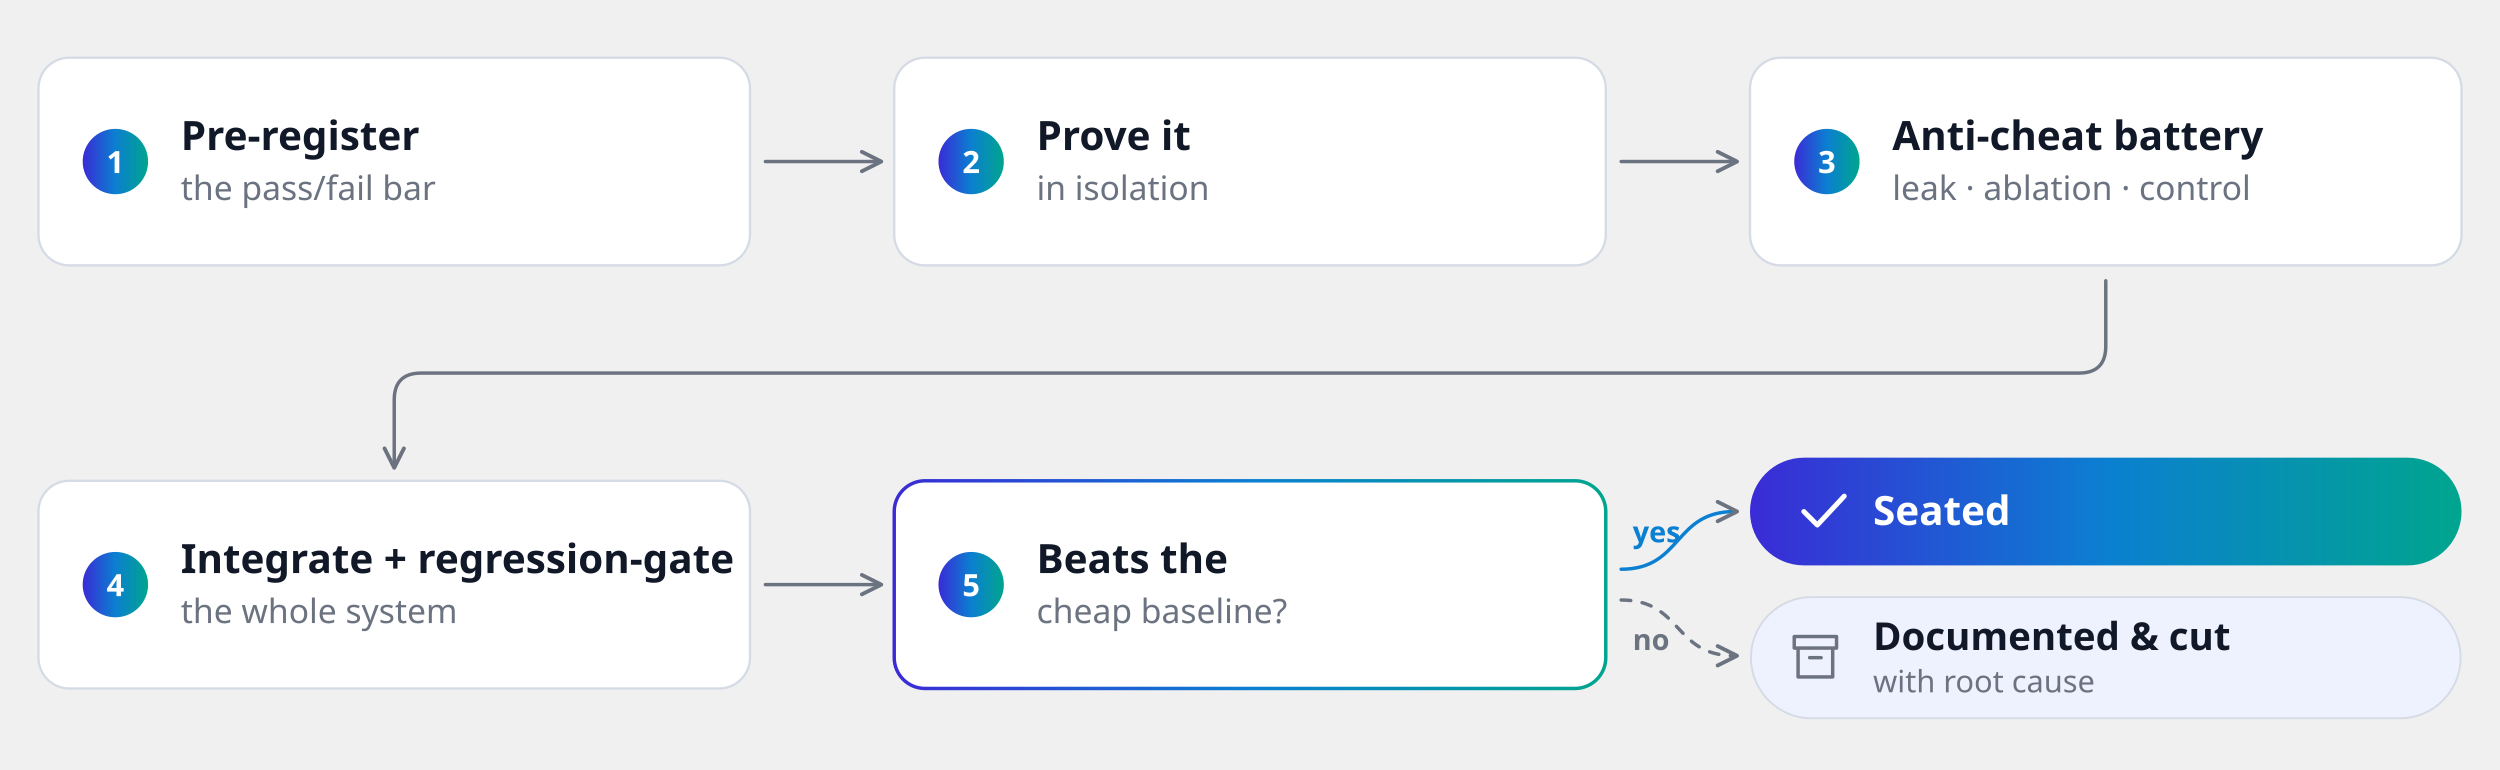
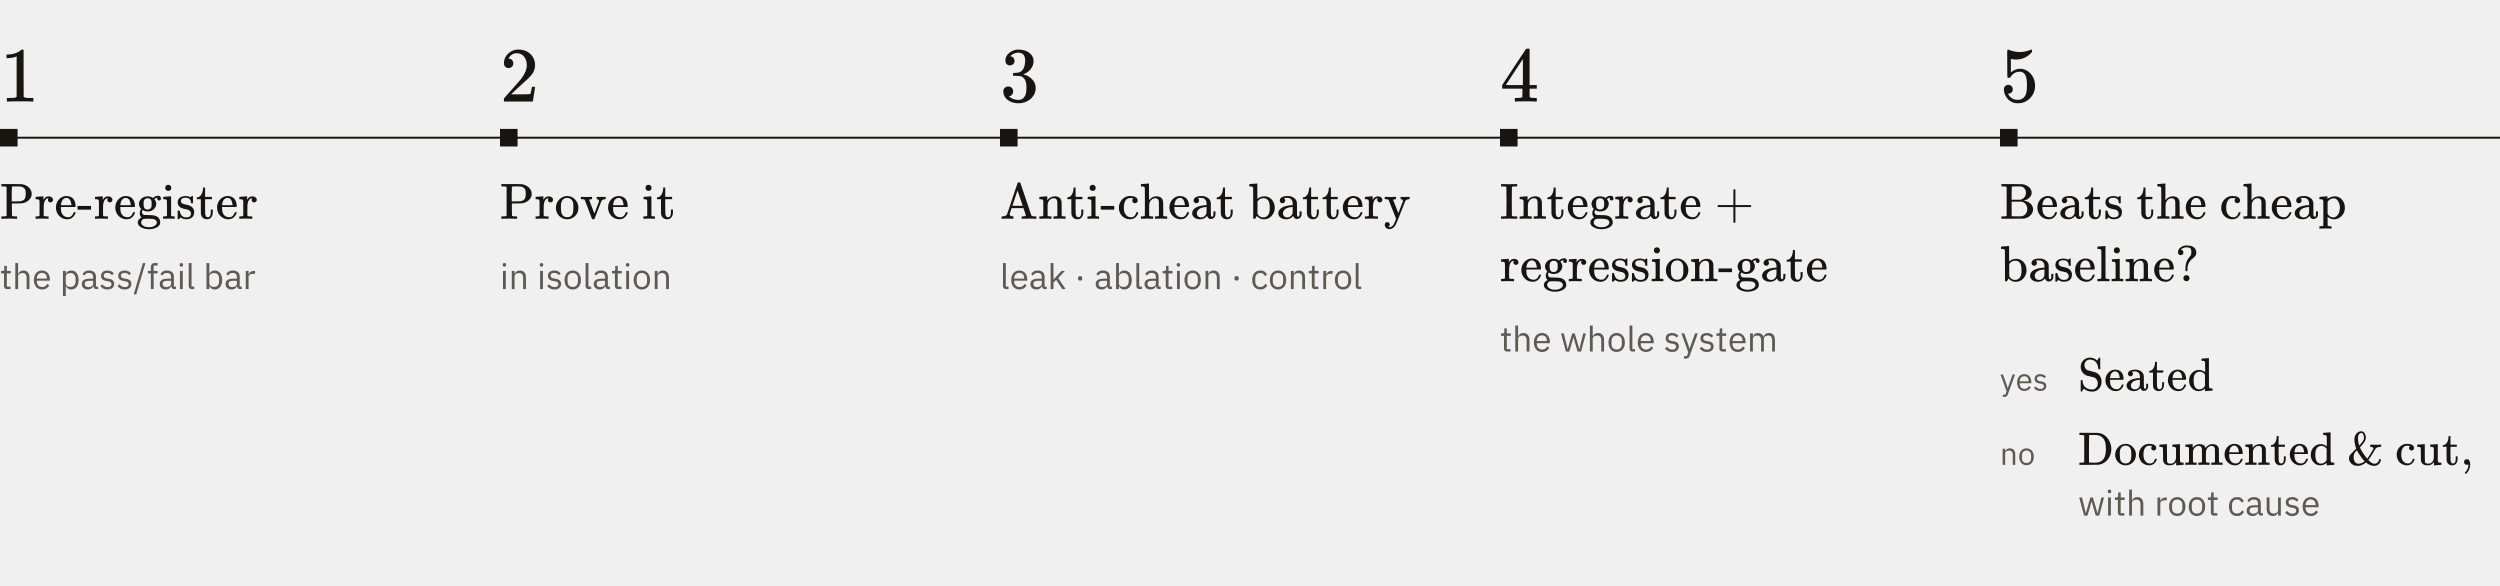
- <svg xmlns="http://www.w3.org/2000/svg" width="1300" height="400" viewBox="0 0 1300 400" role="img" aria-label="The method: pre-register the pass/fail bar, prove it in isolation, run the anti-cheat battery, integrate and regression-gate the whole system; if it beats the cheap baseline it is seated, otherwise it is documented and cut with root cause." font-family="-apple-system,BlinkMacSystemFont,'Segoe UI','Noto Sans',Helvetica,Arial,sans-serif">
+ <svg xmlns="http://www.w3.org/2000/svg" width="1280" height="300" viewBox="0 0 1280 300" role="img" aria-label="Pre-register the pass/fail bar, prove it in isolation, anti-cheat battery (leak, ablation, control), integrate and regression-gate the whole system. Beats the cheap baseline? Yes: seated. No: documented and cut, with root cause.">
  <defs>
-     <linearGradient id="tx" x1="0" y1="0" x2="1" y2="0">
-       <stop offset="0.00" stop-color="#3A2BD6" />
-       <stop offset="0.50" stop-color="#0B7FD1" />
-       <stop offset="1.00" stop-color="#00A58E" />
-     </linearGradient>
-     <marker id="ah" viewBox="0 0 10 10" refX="8" refY="5" markerWidth="7" markerHeight="7" orient="auto-start-reverse">
-       <path d="M1 1L9 5L1 9" fill="none" stroke="#6B7280" stroke-width="1.6" stroke-linecap="round" stroke-linejoin="round" />
-     </marker>
+     <path id="cmr-20" d="M416 0Q399 3 257 3Q117 3 100 0H88V46H114Q172 46 189 49Q197 50 213 61V578Q211 578 205 575Q159 557 102 556H83V602H102Q186 605 242 640Q260 650 273 663Q275 666 285.0 666.0Q295 666 302 660V361L303 61Q318 46 368 46H401H427V0Z" />
+     <path id="cmr-51" d="M130 622Q120 632 110.5 634.0Q101 636 60 637H27V683H214Q406 683 413 682Q490 676 549.5 631.0Q609 586 622 519Q624 511 624 489Q624 468 622 460Q610 403 562.0 361.5Q514 320 451 307Q429 302 328 301H234V181Q234 62 237 58Q245 47 304 46H337V0H326Q309 3 182.0 3.0Q55 3 38 0H27V46H60Q101 47 110.5 49.0Q120 51 130 61ZM474 604Q448 626 420.5 631.5Q393 637 333 637H307Q295 637 282.5 636.5Q270 636 261.0 636.0Q252 636 251 636Q237 635 234 628Q231 624 231 483V342H302Q379 342 385 343Q452 349 479.5 382.0Q507 415 507 488Q507 535 500.5 560.5Q494 586 474 604Z" />
+     <path id="cmr-84" d="M22 431Q26 431 97.5 436.5Q169 442 171 442H174V373Q193 405 216.0 423.0Q239 441 277 441Q305 441 325 430Q364 410 364 373Q364 351 349.0 336.5Q334 322 313.0 322.0Q292 322 277.5 336.0Q263 350 263 372Q263 389 271 400Q273 404 273 405Q271 407 250 401Q234 393 226 386Q186 348 180 260V221Q179 182 179 154Q179 141 179.0 126.5Q179 112 179.5 101.0Q180 90 180.0 81.0Q180 72 180 66V61Q184 53 192 51Q202 47 245 46H276V0H267Q249 3 140 3Q42 3 28 0H20V46H36H47Q89 46 97 60V68Q97 77 97.5 91.0Q98 105 98.0 122.5Q98 140 98.0 161.5Q98 183 98 203Q98 234 98.0 269.5Q98 305 98 328L97 351Q94 370 82.5 376.5Q71 383 38 385H20V408Q20 431 22 431Z" />
+     <path id="cmr-71" d="M415 245Q415 238 408 231H126V216Q126 142 146 104Q182 30 270 30Q313 30 342 62Q362 82 373 114Q376 125 379.0 128.0Q382 131 395 131Q415 131 415 121Q415 117 412 108Q393 56 351.5 22.5Q310 -11 250 -11Q231 -11 206 -6Q149 5 104.0 46.0Q59 87 40 145Q28 181 28 218Q28 310 82.0 373.5Q136 437 215 447Q219 448 229 448Q320 448 367.5 394.5Q415 341 415 245ZM333 275Q324 384 259 407Q252 410 238 411Q186 411 153 363Q133 331 127 274V267H333Z" />
+     <path id="cmr-16" d="M11 179V252H277V179Z" />
+     <path id="cmr-73" d="M329 409Q373 453 430 453Q455 453 470.0 437.5Q485 422 485 396Q485 380 475.0 370.0Q465 360 449 360Q417 360 412 390Q410 404 415 411Q415 412 416 414V415Q412 414 407 413Q383 409 363 393Q355 388 355 386Q357 384 359 381Q392 340 392 292Q392 251 365 212Q318 143 222 143Q174 143 123 171Q112 151 112 133Q112 98 138 81Q147 75 155.5 74.5Q164 74 227 73Q311 72 335 67Q448 50 468 -45Q470 -53 470 -72Q470 -90 468 -96Q454 -147 391.0 -176.5Q328 -206 250 -206Q168 -206 107 -175Q45 -145 31 -96Q29 -90 29 -75Q29 -34 60 -5Q75 10 92 18L103 24Q67 55 67 108Q67 154 96 193Q52 237 52 292Q52 334 79 373Q100 404 138.0 423.0Q176 442 223 442Q274 442 318 416ZM142 292Q142 238 159.0 210.0Q176 182 222 182Q254 182 274.0 198.5Q294 215 299 242Q302 258 302.0 292.0Q302 326 299 343Q287 404 221 404Q192 404 171.0 387.5Q150 371 145 343Q142 327 142 292ZM375 -23Q353 -8 325.5 -4.0Q298 0 247 0H218Q151 0 138 -6Q118 -15 106.5 -34.0Q95 -53 95 -74Q95 -85 98 -94Q106 -117 134.0 -136.5Q162 -156 199 -163Q217 -167 250 -167Q282 -167 300 -163Q337 -155 365.5 -135.5Q394 -116 401 -93Q403 -88 403 -75Q403 -41 375 -23Z" />
+     <path id="cmr-75" d="M131 669Q156 667 172.0 651.5Q188 636 188 609Q188 573 161 558Q148 549 129 549Q88 549 71 589Q69 595 69 609Q69 637 86.5 653.0Q104 669 131 669ZM32 431Q36 431 108.0 436.5Q180 442 182 442H185V62Q190 52 197.0 49.5Q204 47 232 46H255V0H247Q236 3 143 3Q52 3 34 0H26V46H42H53Q95 46 103 60Q104 62 104 205Q104 355 100 365Q92 385 41 385H30V408Q30 431 32 431Z" />
+     <path id="cmr-85" d="M295 316Q295 362 267.0 388.0Q239 414 190 414Q98 414 98 349Q98 336 100 332Q109 308 131.0 297.5Q153 287 199 278Q256 268 277 256Q340 226 358 157Q359 151 359 133Q359 62 316.5 26.0Q274 -10 198 -10Q138 -10 94 26L86 19L77 10Q71 4 65 -1L54 -11H46Q39 -11 33 -5V74Q33 138 33.5 148.5Q34 159 38 161Q40 162 54 162Q67 162 69.5 160.0Q72 158 75 146Q83 108 101 77Q136 26 198 26Q295 26 295 104Q295 133 277 151Q261 170 235 178Q218 182 187 189Q131 200 111 210Q45 241 34 303Q33 307 33 318Q33 433 174 447Q178 449 198 447Q238 447 268 432L283 424L292 431Q305 442 314 448H322Q329 448 335 442V310L329 304H301Q295 310 295 316Z" />
+     <path id="cmr-86" d="M141 600V615H181V431H316V385H181V241Q182 116 182.5 99.5Q183 83 189 68Q203 29 238 29Q282 29 292 100Q293 108 293 146V181H333V146Q333 100 328 80Q317 40 290.5 15.0Q264 -10 221 -10Q167 -10 135.0 19.5Q103 49 98 100Q97 107 97 248V385H18V422H27Q64 425 90 454Q136 502 141 600Z" />
+     <path id="plex-26" d="M199 0Q157 0 135.5 23.5Q114 47 114 85V446H29V516H77Q103 516 112.5 526.5Q122 537 122 563V659H194V516H307V446H194V70H299V0Z" />
+     <path id="plex-14" d="M85 740H165V432H169Q188 476 222.5 502.0Q257 528 315 528Q395 528 441.5 476.5Q488 425 488 331V0H408V317Q408 456 291 456Q267 456 244.5 450.0Q222 444 204.0 432.0Q186 420 175.5 401.5Q165 383 165 358V0H85Z" />
+     <path id="plex-9" d="M279 -12Q226 -12 183.5 7.0Q141 26 110.5 61.5Q80 97 63.5 146.5Q47 196 47 258Q47 319 63.5 369.0Q80 419 110.5 454.5Q141 490 183.5 509.0Q226 528 279 528Q331 528 372.0 509.0Q413 490 442.0 456.5Q471 423 486.5 377.0Q502 331 502 276V238H131V214Q131 181 141.5 152.5Q152 124 171.5 103.0Q191 82 219.5 70.0Q248 58 284 58Q333 58 369.5 81.0Q406 104 426 147L483 106Q458 53 405.0 20.5Q352 -12 279 -12ZM279 461Q246 461 219.0 449.5Q192 438 172.5 417.0Q153 396 142.0 367.5Q131 339 131 305V298H416V309Q416 378 378.5 419.5Q341 461 279 461Z" />
+     <path id="plex-22" d="M85 516H165V432H169Q189 481 227.5 504.5Q266 528 320 528Q368 528 407.0 509.0Q446 490 473.5 455.0Q501 420 515.5 370.0Q530 320 530 258Q530 196 515.5 146.0Q501 96 473.5 61.0Q446 26 407.0 7.0Q368 -12 320 -12Q215 -12 169 84H165V-200H85ZM298 60Q366 60 405.0 102.5Q444 145 444 214V302Q444 371 405.0 413.5Q366 456 298 456Q271 456 246.5 448.5Q222 441 204.0 428.0Q186 415 175.5 396.5Q165 378 165 357V165Q165 140 175.5 120.5Q186 101 204.0 87.5Q222 74 246.5 67.0Q271 60 298 60Z" />
+     <path id="plex-4" d="M460 0Q415 0 395.5 24.0Q376 48 371 84H366Q349 36 310.0 12.0Q271 -12 217 -12Q135 -12 89.5 30.0Q44 72 44 144Q44 217 97.5 256.0Q151 295 264 295H366V346Q366 401 336.0 430.0Q306 459 244 459Q197 459 165.5 438.0Q134 417 113 382L65 427Q86 469 132.0 498.5Q178 528 248 528Q342 528 394.0 482.0Q446 436 446 354V70H505V0ZM230 56Q260 56 285.0 63.0Q310 70 328.0 83.0Q346 96 356.0 113.0Q366 130 366 150V235H260Q191 235 159.5 215.0Q128 195 128 157V136Q128 98 155.5 77.0Q183 56 230 56Z" />
+     <path id="plex-25" d="M240 -12Q168 -12 119.5 15.5Q71 43 36 89L93 135Q123 97 160.0 76.5Q197 56 246 56Q297 56 325.5 78.0Q354 100 354 140Q354 170 334.5 191.5Q315 213 264 221L223 227Q187 232 157.0 242.5Q127 253 104.5 270.5Q82 288 69.5 314.0Q57 340 57 376Q57 414 71.0 442.5Q85 471 109.5 490.0Q134 509 168.0 518.5Q202 528 241 528Q304 528 346.5 506.0Q389 484 421 445L368 397Q351 421 318.0 440.5Q285 460 235 460Q185 460 159.5 438.5Q134 417 134 380Q134 342 159.5 325.0Q185 308 233 300L273 294Q359 281 395.0 244.5Q431 208 431 149Q431 74 380.0 31.0Q329 -12 240 -12Z" />
+     <path id="plex-108" d="M9 -151 270 740H342L81 -151Z" />
+     <path id="plex-10" d="M113 446H29V516H113V620Q113 674 141.0 707.0Q169 740 226 740H304V670H193V516H304V446H193V0H113Z" />
+     <path id="plex-15" d="M125 637Q99 637 87.5 649.5Q76 662 76 682V695Q76 715 87.5 727.5Q99 740 125 740Q151 740 162.5 727.5Q174 715 174 695V682Q174 662 162.5 649.5Q151 637 125 637ZM85 516H165V0H85Z" />
+     <path id="plex-18" d="M170 0Q128 0 106.5 23.5Q85 47 85 83V740H165V70H241V0Z" />
+     <path id="plex-6" d="M85 740H165V432H169Q189 481 227.5 504.5Q266 528 320 528Q368 528 407.0 509.0Q446 490 473.5 455.0Q501 420 515.5 370.0Q530 320 530 258Q530 196 515.5 146.0Q501 96 473.5 61.0Q446 26 407.0 7.0Q368 -12 320 -12Q215 -12 169 84H165V0H85ZM298 60Q366 60 405.0 102.5Q444 145 444 214V302Q444 371 405.0 413.5Q366 456 298 456Q271 456 246.5 448.5Q222 441 204.0 428.0Q186 415 175.5 396.5Q165 378 165 357V165Q165 140 175.5 120.5Q186 101 204.0 87.5Q222 74 246.5 67.0Q271 60 298 60Z" />
+     <path id="plex-24" d="M85 0V516H165V421H170Q184 458 220.0 487.0Q256 516 319 516H350V436H303Q238 436 201.5 411.5Q165 387 165 350V0Z" />
+     <path id="cmr-21" d="M110 429Q82 429 66.0 447.0Q50 465 50 491Q50 563 104.5 614.5Q159 666 235 666Q321 666 377.5 619.5Q434 573 447 498Q449 480 449 465Q449 407 414 356Q386 314 301 241Q265 210 201 149L142 93L218 92Q375 92 385 97Q389 98 395 118Q399 129 409 186V189H449V186L421 3V0H50V19Q50 39 52 42Q53 44 136 137Q245 258 276 297Q343 388 343 464Q343 530 308.5 574.5Q274 619 212 619Q154 619 118 567Q116 563 112 556Q109 551 109.0 550.0Q109 549 114 549Q139 549 154.5 531.0Q170 513 170 489Q170 464 153.5 446.5Q137 429 110 429Z" />
+     <path id="cmr-81" d="M28 214Q28 305 86.0 370.5Q144 436 225 446Q241 448 250 448Q337 448 401 384Q471 314 471 215Q471 195 466 168Q454 105 409.5 58.5Q365 12 302 -4Q279 -10 250 -10Q220 -10 197 -4Q122 15 75.0 75.5Q28 136 28 214ZM304 399Q277 411 252 411Q222 411 195 399Q139 371 128 290Q126 272 126 226Q126 131 145 91Q177 30 250 30Q372 30 372 193V225Q372 290 367 313Q354 374 304 399Z" />
+     <path id="cmr-88" d="M338 431Q343 429 386 429H422Q479 429 503 431H508V385H497Q441 382 423 345Q421 341 355.5 172.0Q290 3 288 -2Q283 -11 263 -11Q244 -11 239 -2Q99 359 98 364Q94 374 86.5 378.0Q79 382 73.0 383.0Q67 384 43 385H19V431H25Q35 428 122 428Q217 428 232 431H240V385H226Q187 384 184 370Q184 366 235 234L286 102Q317 181 377 341V349Q377 365 364.0 375.0Q351 385 335 385H331V431Z" />
+     <path id="plex-20" d="M85 0V516H165V432H169Q188 476 222.5 502.0Q257 528 315 528Q395 528 441.5 476.5Q488 425 488 331V0H408V317Q408 456 291 456Q267 456 244.5 450.0Q222 444 204.0 432.0Q186 420 175.5 401.5Q165 383 165 358V0Z" />
+     <path id="plex-21" d="M280 -12Q228 -12 185.0 7.0Q142 26 111.5 61.5Q81 97 64.0 146.5Q47 196 47 258Q47 319 64.0 369.0Q81 419 111.5 454.5Q142 490 185.0 509.0Q228 528 280 528Q332 528 374.5 509.0Q417 490 448.0 454.5Q479 419 496.0 369.0Q513 319 513 258Q513 196 496.0 146.5Q479 97 448.0 61.5Q417 26 374.5 7.0Q332 -12 280 -12ZM280 59Q345 59 386.0 99.0Q427 139 427 221V295Q427 377 386.0 417.0Q345 457 280 457Q215 457 174.0 417.0Q133 377 133 295V221Q133 139 174.0 99.0Q215 59 280 59Z" />
+     <path id="cmr-22" d="M127 463Q100 463 84.5 480.0Q69 497 69 524Q69 581 114.0 619.5Q159 658 218 665H233Q296 665 344 643Q410 610 427 549Q430 539 430 522Q430 463 393.5 416.5Q357 370 302 350Q297 348 302 347Q304 346 312 344Q373 327 415.0 280.5Q457 234 457 175Q457 123 430.5 80.0Q404 37 363 13Q307 -22 238 -22Q172 -22 121.0 6.0Q70 34 52 81Q42 102 42.0 130.0Q42 158 60.5 175.5Q79 193 105 193Q133 193 151.0 175.0Q169 157 169 130Q169 107 156.0 90.0Q143 73 121 68L114 66Q168 21 238 21Q293 21 321 74Q338 107 338 175V195Q338 290 274 322Q259 328 213 329L171 330L168 332Q166 335 166 348Q166 360 169.0 363.0Q172 366 174 366Q202 366 232 371Q276 377 299.0 420.5Q322 464 322 525Q322 590 287 612Q266 626 240 626Q190 626 152 599Q148 597 143.0 592.5Q138 588 135 584L132 580Q135 579 139 578Q159 576 172.5 559.0Q186 542 186 520Q186 496 169.5 479.5Q153 463 127 463Z" />
+     <path id="cmr-36" d="M255 0Q237 3 140 3Q51 3 39 0H32V46H47Q119 49 139 88Q140 91 192.0 245.5Q244 400 295.5 553.5Q347 707 348 708Q351 716 367 716H376Q396 715 400 709Q401 708 497.0 423.0Q593 138 617 67Q620 61 624 57Q635 47 687 46H717V0H708Q693 3 581 3Q452 3 437 0H427V46H440Q510 46 510 64Q510 66 486 138L462 209H229L209 150Q189 91 189 85Q189 80 192 76Q198 63 217.5 54.5Q237 46 259 46H264V0ZM416 347Q387 434 365 498L345 557L295 407L244 256Q244 255 345 255H447Z" />
+     <path id="cmr-80" d="M27 431Q31 431 103.5 436.5Q176 442 178 442H181V402Q181 364 182 364L183 365Q237 442 336 442Q451 438 463 329Q464 322 464 190Q464 62 465 60Q473 46 515 46H526H542V0H534Q521 3 422.0 3.0Q323 3 310 0H302V46H318H326Q379 46 379 62Q380 64 380 200Q379 335 378 343Q371 375 355.5 389.5Q340 404 308 404Q263 404 229 370Q194 335 188 282Q188 281 188.0 263.5Q188 246 187.5 219.0Q187 192 187 168Q187 153 187.0 136.5Q187 120 187.5 107.0Q188 94 188.0 83.5Q188 73 188 66V60Q196 46 238 46H249H265V0H257Q244 3 145.0 3.0Q46 3 33 0H25V46H41H52Q94 46 102 60V68Q102 77 102.0 91.0Q102 105 102.5 122.5Q103 140 103.0 161.5Q103 183 103 203Q103 234 102.5 269.5Q102 305 102 328V351Q99 370 87.5 376.5Q76 383 43 385H25V408Q25 431 27 431Z" />
+     <path id="cmr-69" d="M297 358Q297 381 312 396Q317 401 316.5 402.0Q316 403 307 404Q281 408 258 408Q207 408 178 376Q131 329 131 219Q131 137 162 90Q203 29 272 29Q297 29 316 39Q358 60 374 117Q376 125 379.0 127.0Q382 129 395 129H409Q415 123 415 120Q415 101 390 61Q340 -11 249 -11Q199 -11 154 12Q55 63 35 182Q34 188 34.0 214.0Q34 240 35 247Q45 325 97.5 381.0Q150 437 227 447Q228 447 236.0 447.5Q244 448 250 448Q379 448 401 380Q404 371 404 357Q404 334 387.5 320.0Q371 306 349.0 306.0Q327 306 312.0 321.0Q297 336 297 358Z" />
+     <path id="cmr-74" d="M27 683Q32 683 106.0 688.5Q180 694 181 694H184V367Q246 442 328 442Q451 442 463 329Q464 322 464 190Q464 62 465 60Q473 46 515 46H526H542V0H534Q521 3 422.0 3.0Q323 3 310 0H302V46H318H326Q379 46 379 62Q380 64 380 200Q379 335 378 343Q371 375 355.5 389.5Q340 404 308 404Q263 404 229 370Q194 335 188 282Q188 281 188.0 263.5Q188 246 187.5 219.0Q187 192 187 168Q187 153 187.0 136.5Q187 120 187.5 107.0Q188 94 188.0 83.5Q188 73 188 66V60Q196 46 238 46H249H265V0H257Q244 3 145.0 3.0Q46 3 33 0H25V46H41H52Q94 46 102 60V68Q102 77 102.0 91.0Q102 105 102.0 124.0Q102 143 102.5 167.5Q103 192 103.0 217.5Q103 243 103.0 272.5Q103 302 103 329Q103 366 103.0 407.5Q103 449 102.5 482.0Q102 515 102.0 542.5Q102 570 102.0 586.0Q102 602 102 603Q99 622 87.5 628.5Q76 635 43 637H25V660Q25 683 27 683Z" />
+     <path id="cmr-67" d="M63 359Q63 373 71 391Q84 418 123.0 433.0Q162 448 218 448Q284 448 332.5 418.0Q381 388 396 340Q401 326 401.5 308.5Q402 291 402 194Q402 96 402.5 79.5Q403 63 408 54Q414 40 428 40Q441 40 447 54Q453 66 453 109V145H493V106Q492 66 490 59Q481 31 457.0 12.5Q433 -6 400 -6Q375 -6 355.5 11.5Q336 29 329 54V58Q326 55 317.0 44.5Q308 34 304 30Q255 -11 190 -11Q138 -11 97.0 11.0Q56 33 42 69Q34 88 34 107Q34 154 73 193Q96 216 130 231Q198 262 304 268H318V290Q318 324 312 340Q302 373 277.0 392.0Q252 411 215 411Q148 411 148 403Q170 388 170 359Q170 337 154.5 321.0Q139 305 116.0 305.0Q93 305 78.0 321.0Q63 337 63 359ZM318 175Q318 233 317 233Q314 233 312 232Q175 223 137 151Q126 131 126 106Q126 72 150.0 49.0Q174 26 209 26Q249 26 277.5 50.0Q306 74 315 109Q317 116 318 175Z" />
+     <path id="cmr-68" d="M22 683Q26 683 100.0 688.5Q174 694 176 694H179V543Q179 391 180 391Q183 393 186 396Q241 442 323 442Q341 442 356 439Q427 425 474.5 364.5Q522 304 522 216Q522 197 520 181Q507 100 449.5 44.5Q392 -11 307 -11Q230 -11 175 48L168 55L158 37Q156 34 152.5 27.5Q149 21 146.5 16.5Q144 12 143 10L138 1L118 0H98V298Q98 599 97 603Q94 622 82.5 628.5Q71 635 38 637H20V660Q20 683 22 683ZM331 402Q307 405 300 405Q230 405 188 347L182 339V98L187 91Q217 43 264 30Q277 26 295 26Q359 26 396 80Q404 91 412 113Q424 148 424 212Q424 286 412 323Q391 386 331 402Z" />
+     <path id="cmr-91" d="M118 -116Q118 -130 110.0 -143.0Q102 -156 91 -160Q87 -162 91 -164Q98 -168 111 -168Q126 -168 140 -162Q170 -150 188.0 -122.0Q206 -94 225 -43L242 0L170 183L95 370Q88 385 43 385H34H19V431H26Q37 428 122 428Q216 428 233 431H241V385H232Q185 385 185 368L286 112Q286 113 332 227L376 341V350Q376 366 364.0 375.5Q352 385 334 385H331V431H337Q346 429 422 429Q477 429 503 431H508V385H497Q441 380 422 345Q420 343 378.0 234.5Q336 126 289.0 8.5Q242 -109 227 -131Q188 -191 134 -203Q129 -204 113 -204Q72 -204 45.5 -179.5Q19 -155 19 -116Q19 -93 33.5 -79.5Q48 -66 69.0 -66.0Q90 -66 104.0 -80.5Q118 -95 118 -116Z" />
+     <path id="plex-17" d="M85 740H165V271H169L248 359L394 516H491L300 312L510 0H413L242 263L165 184V0H85Z" />
+     <path id="plex-141" d="M163 240Q131 240 116.5 256.0Q102 272 102 298V311Q102 337 116.5 353.0Q131 369 163 369Q195 369 209.5 353.0Q224 337 224 311V298Q224 272 209.5 256.0Q195 240 163 240Z" />
+     <path id="plex-7" d="M277 -12Q223 -12 180.0 7.0Q137 26 107.5 61.0Q78 96 62.5 146.0Q47 196 47 258Q47 320 62.5 370.0Q78 420 107.5 455.0Q137 490 180.0 509.0Q223 528 277 528Q354 528 400.5 494.5Q447 461 470 407L403 373Q389 413 357.0 435.0Q325 457 277 457Q241 457 214.0 445.5Q187 434 169.0 413.5Q151 393 142.0 364.5Q133 336 133 302V214Q133 146 169.5 102.5Q206 59 277 59Q374 59 417 149L475 110Q450 54 400.5 21.0Q351 -12 277 -12Z" />
+     <path id="cmr-23" d="M462 0Q448 3 333 3Q213 3 199 0H190V46H221Q264 47 274 51Q282 53 286 61Q287 63 287 115V165H28V211L179 442Q332 674 334 675Q336 677 355 677H373L379 671V211H471V165H379V114Q379 73 379.5 66.0Q380 59 385 54Q393 47 442 46H471V0ZM293 211V545L74 212L183 211Z" />
+     <path id="cmr-44" d="M328 0Q312 3 180.0 3.0Q48 3 32 0H21V46H43Q82 46 109 49Q121 52 126 60Q128 63 128 342Q128 620 126 623Q121 631 109 634Q82 637 43 637H21V683H32Q48 680 180.0 680.0Q312 680 328 683H339V637H317Q278 637 251 634Q239 631 234 623Q232 620 232 342Q232 63 234 60Q239 52 251 49Q278 46 317 46H339V0Z" />
+     <path id="cmr-14" d="M70 270H369V420L370 570Q380 583 389 583Q402 583 409 568V270H707Q722 262 722.0 250.0Q722 238 707 230H409V-68Q402 -82 389.0 -82.0Q376 -82 369 -68V230H70Q56 237 56.0 250.0Q56 263 70 270Z" />
+     <path id="plex-29" d="M31 516H109L164 293L219 67H221L284 293L349 516H420L487 293L551 67H553L606 293L662 516H737L600 0H501L429 248L384 405H382L338 248L266 0H169Z" />
+     <path id="plex-31" d="M403 516H482L251 -120Q242 -143 233.0 -158.5Q224 -174 211.0 -183.0Q198 -192 178.5 -196.0Q159 -200 131 -200H90V-130H171L210 -20L17 516H97L221 165L245 81H250L278 165Z" />
+     <path id="plex-19" d="M85 0V516H165V432H169Q178 452 189.5 469.5Q201 487 217.5 500.0Q234 513 256.0 520.5Q278 528 308 528Q359 528 402.0 503.5Q445 479 466 423H468Q482 465 520.5 496.5Q559 528 625 528Q704 528 748.5 476.5Q793 425 793 331V0H713V317Q713 386 686.0 421.0Q659 456 600 456Q576 456 554.5 450.0Q533 444 516.0 432.0Q499 420 489.0 401.5Q479 383 479 358V0H399V317Q399 386 372.0 421.0Q345 456 288 456Q264 456 242.0 450.0Q220 444 203.0 432.0Q186 420 175.5 401.5Q165 383 165 358V0Z" />
+     <path id="cmr-24" d="M107 214Q131 214 147.5 197.5Q164 181 164 156Q164 133 147.0 117.0Q130 101 109 101H102L105 96Q120 64 151.0 43.0Q182 22 224 22Q295 22 326 82Q345 119 345 210Q345 313 318 349Q292 382 254 382Q176 382 136 314Q132 307 128.5 305.5Q125 304 114 304Q97 304 95 310Q93 314 93 485Q93 515 92.5 556.0Q92 597 92 608Q92 664 98 664Q100 666 102 666L120 660Q185 634 253 634Q324 634 389 662Q397 666 402 666Q410 666 410 648V635Q329 538 205 538Q174 538 149 544L139 546V374Q196 420 256 420Q275 420 297 415Q364 398 406.5 339.0Q449 280 449 201Q449 110 385.5 44.0Q322 -22 229 -22Q166 -22 122 13Q103 25 89 46Q50 93 50 154Q50 182 66.0 198.0Q82 214 107 214Z" />
+     <path id="cmr-37" d="M131 622Q121 632 111.5 634.0Q102 636 61 637H28V683H229Q430 682 443 680Q497 671 531 651Q589 618 612 567Q624 540 624 512Q624 461 583.0 418.5Q542 376 476 360L466 357Q536 349 586.5 310.0Q637 271 650 211Q651 205 651 187Q651 164 649 156Q636 97 587.0 55.0Q538 13 469 3Q456 1 242 0H28V46H61Q102 47 111.5 49.0Q121 51 131 61ZM511 513Q511 560 484.5 594.0Q458 628 416 636Q415 636 402.5 636.0Q390 636 370.5 636.5Q351 637 333.0 637.0Q315 637 295.5 636.5Q276 636 263.0 636.0Q250 636 248 636Q235 635 232 628Q229 624 229 499V374H312L396 375L406 377Q409 378 416 380L422 382Q461 396 486.0 430.5Q511 465 511 513ZM537 188Q537 245 507.0 285.0Q477 325 430 336L329 337H229V200Q229 61 230 59Q232 55 234 52Q240 47 334 47H383Q425 47 443 53Q486 67 511.5 104.0Q537 141 537 188Z" />
+     <path id="cmr-82" d="M22 431Q26 431 100.0 436.5Q174 442 176 442H179V416L180 390L188 397Q249 441 326 441Q348 441 358 439Q428 425 475.0 364.0Q522 303 522 216Q522 197 520 181Q510 116 471.5 69.0Q433 22 372 -1Q342 -11 310 -11Q242 -11 190 33L182 40V-45Q182 -132 183 -134Q191 -148 233 -148H244H260V-194H252Q239 -191 140.0 -191.0Q41 -191 28 -194H20V-148H36H47Q89 -148 97 -134V-126Q97 -119 97.0 -106.5Q97 -94 97.5 -77.0Q98 -60 98.0 -38.0Q98 -16 98.0 6.5Q98 29 98.0 55.5Q98 82 98 106Q98 140 98.0 177.0Q98 214 98.0 243.0Q98 272 97.5 296.5Q97 321 97.0 335.5Q97 350 97 351Q94 370 82.5 376.5Q71 383 38 385H20V408Q20 431 22 431ZM305 402Q234 402 182 337V98Q223 26 294 26Q336 26 370 63Q424 119 424 218Q424 287 393.0 340.0Q362 393 319 401Q315 402 305 402Z" />
+     <path id="cmr-78" d="M28 683Q33 683 106.5 688.5Q180 694 182 694H185V379Q185 62 186 60Q194 46 236 46H247H263V0H255Q237 3 145 3Q47 3 34 0H26V46H42H53Q95 46 103 60V68Q103 77 103.0 91.0Q103 105 103.5 124.0Q104 143 104.0 167.5Q104 192 104.0 217.5Q104 243 104.0 272.5Q104 302 104 329Q104 366 104.0 407.5Q104 449 104.0 482.0Q104 515 103.5 542.5Q103 570 103.0 586.0Q103 602 103 603Q100 622 88.5 628.5Q77 635 44 637H26V660Q26 683 28 683Z" />
+     <path id="cmr-34" d="M55 566Q55 638 115 673Q154 699 199 704Q201 704 210.0 704.5Q219 705 224 705H228Q361 705 401 626Q416 597 416 567Q416 504 361 462Q267 395 247 303Q242 279 242 241Q242 213 241.0 207.0Q240 201 236 199Q233 198 222 198Q206 198 203 203Q202 205 202 249Q203 309 210.5 341.0Q218 373 238 414Q260 456 289 488Q307 507 312.0 522.5Q317 538 317 574V587Q317 632 295.5 650.0Q274 668 226 668Q170 668 133 640L114 621Q117 620 121 619Q162 608 162 567Q162 544 147.0 529.0Q132 514 109.0 514.0Q86 514 70.5 528.5Q55 543 55 566ZM224 121Q249 119 265.0 103.5Q281 88 281 61Q281 25 254 10Q241 1 222 1Q181 1 164 41Q162 47 162 61Q162 89 179.5 105.0Q197 121 224 121Z" />
+     <path id="cmr-54" d="M89 227Q95 221 95 214Q95 125 152.5 74.5Q210 24 305 24Q344 24 373 50Q420 89 420 155Q420 198 397.5 233.5Q375 269 340 281Q190 318 189 319Q131 339 93.0 389.5Q55 440 55 507Q55 567 86.0 614.0Q117 661 163 684Q203 704 243 704Q322 704 371 670Q386 660 405 641L426 672Q431 679 436.5 687.0Q442 695 446 700L449 704Q450 704 453.0 704.5Q456 705 459 705Q466 705 472 699V462L466 456H448Q437 456 435.0 459.0Q433 462 430 479Q413 605 329 646Q292 662 254 662Q202 662 168.5 628.5Q135 595 135 542Q135 508 152.0 479.5Q169 451 200 435Q210 430 294 410Q365 391 370 389Q427 367 463.5 314.5Q500 262 500 191Q500 109 455.0 52.5Q410 -4 337 -19Q327 -21 301 -21Q195 -21 129 37Q124 42 122 41Q118 36 107.0 20.5Q96 5 87.0 -7.5Q78 -20 78 -21Q76 -22 68 -22Q61 -22 55 -16V101Q55 220 56 222Q58 227 76 227Z" />
+     <path id="cmr-70" d="M300 683Q304 683 378.0 688.5Q452 694 454 694H457V390Q457 84 458 81Q461 61 472.5 54.5Q484 48 517 46H535V0Q533 0 458.5 -5.0Q384 -10 380 -11H373V44L365 37Q308 -11 235 -11Q165 -11 111 36Q49 91 35 180Q34 188 34 215Q34 312 96.0 377.0Q158 442 244 442Q318 442 376 393V495Q376 599 375 603Q372 622 360.5 628.5Q349 635 316 637H298V660Q298 683 300 683ZM373 342Q328 405 260 405Q211 405 173 369Q148 343 139.5 308.0Q131 273 131 211Q131 100 173 59Q204 26 251 26Q286 26 318.0 45.0Q350 64 369 97L373 103Z" />
+     <path id="cmr-39" d="M130 622Q120 632 110.5 634.0Q101 636 60 637H27V683H228Q399 682 419.0 681.5Q439 681 461 676Q559 655 625.5 572.0Q692 489 706 379Q708 359 708.0 336.0Q708 313 706 293Q692 182 621.0 101.5Q550 21 442 3Q429 1 228 0H27V46H60Q101 47 110.5 49.0Q120 51 130 61ZM395 636Q393 636 381.5 636.0Q370 636 353.5 636.5Q337 637 322.0 637.0Q307 637 290.5 636.5Q274 636 263.0 636.0Q252 636 250 636Q237 635 234 628Q231 624 231 344Q231 62 232 59Q234 50 244 48Q252 46 339 46Q404 46 441.5 56.0Q479 66 515 95Q593 160 593 338Q593 439 571.0 501.5Q549 564 493 602Q449 631 395 636Z" />
+     <path id="cmr-87" d="M27 431Q31 431 106.5 436.5Q182 442 184 442H187V261Q188 77 189 71Q194 44 211.0 35.0Q228 26 264 26Q292 26 311 35Q369 63 379 144Q379 145 379.5 161.0Q380 177 380.0 201.5Q380 226 380.0 248.0Q380 270 380.0 294.5Q380 319 380 335L379 351Q376 370 364.5 376.5Q353 383 320 385H302V431Q304 431 378.5 436.0Q453 441 457 442H464V264Q464 84 465 81Q468 61 479.5 54.5Q491 48 524 46H542V0Q540 0 467.0 -5.0Q394 -10 390 -11H383V58Q341 7 302 -3Q283 -10 249 -10Q185 -10 150.0 13.5Q115 37 105 89Q104 96 103 226Q102 335 101.5 348.0Q101 361 96 369Q86 385 36 385H25V408Q25 431 27 431Z" />
+     <path id="cmr-79" d="M27 431Q31 431 103.5 436.5Q176 442 178 442H181V402Q181 364 182 364L183 365Q237 442 336 442Q433 439 455 366L457 361Q481 391 484 394Q535 442 603 442Q728 442 740 329Q741 322 741 190Q741 62 742 60Q750 46 792 46H803H819V0H811Q798 3 699.0 3.0Q600 3 587 0H579V46H595H603Q656 46 656 62Q657 64 657 200Q656 335 655 343Q648 375 632.5 389.5Q617 404 585 404Q540 404 506 370Q471 335 465 282Q465 281 464.5 263.5Q464 246 464.0 219.0Q464 192 464 168Q464 153 464.0 136.5Q464 120 464.0 107.0Q464 94 464.5 83.5Q465 73 465 66V60Q473 46 515 46H526H542V0H534Q521 3 422.0 3.0Q323 3 310 0H302V46H318H326Q379 46 379 62Q380 64 380 200Q379 335 378 343Q371 375 355.5 389.5Q340 404 308 404Q263 404 229 370Q194 335 188 282Q188 281 188.0 263.5Q188 246 187.5 219.0Q187 192 187 168Q187 153 187.0 136.5Q187 120 187.5 107.0Q188 94 188.0 83.5Q188 73 188 66V60Q196 46 238 46H249H265V0H257Q244 3 145.0 3.0Q46 3 33 0H25V46H41H52Q94 46 102 60V68Q102 77 102.0 91.0Q102 105 102.5 122.5Q103 140 103.0 161.5Q103 183 103 203Q103 234 102.5 269.5Q102 305 102 328V351Q99 370 87.5 376.5Q76 383 43 385H25V408Q25 431 27 431Z" />
+     <path id="cmr-9" d="M195 347Q156 448 156 540Q156 623 208 675Q249 716 302 716Q317 716 326 713Q359 704 380.0 666.5Q401 629 401 578Q401 548 384 513Q357 459 287 386L274 373Q313 276 416 148L429 132L437 142Q474 191 543 309L562 341V349Q562 366 542.5 375.5Q523 385 498 385H493V431H502Q520 428 626 428Q708 428 721 431H727V385H712Q634 380 608 344Q607 343 603.0 336.5Q599 330 591.5 317.5Q584 305 578 295Q506 171 460 113Q453 104 454 103Q456 101 473.0 84.5Q490 68 497 62Q543 24 585 24Q623 24 651.0 50.5Q679 77 682 113V121H722V112Q717 53 677.5 15.5Q638 -22 574 -22Q491 -19 414 42L402 51L391 42Q312 -22 224 -22Q148 -22 95.0 24.0Q42 70 42 135Q42 179 68 217Q75 228 156 308ZM315 678Q312 679 305 679Q270 679 251.0 648.5Q232 618 232 572Q232 497 255 426L259 411L267 420Q350 507 360 562Q360 564 360.5 568.5Q361 573 361 576Q361 590 358 607Q349 668 315 678ZM140 164Q140 101 168.0 62.5Q196 24 240 24Q304 24 366 70Q374 75 374 77Q343 108 303.0 161.5Q263 215 235 262L220 292L210 310L193 293Q164 264 152.0 237.5Q140 211 140 164Z" />
+     <path id="cmr-15" d="M137 121Q175 121 192.5 89.0Q210 57 210 8Q210 -11 208 -27Q194 -116 135 -180Q121 -194 117 -194Q114 -194 106.0 -186.0Q98 -178 95 -174Q94 -169 105 -157Q167 -94 173 -3V9Q172 9 167 6Q154 0 140 0Q114 0 96.0 17.5Q78 35 78.0 60.0Q78 85 94.5 103.0Q111 121 137 121Z" />
+     <path id="plex-27" d="M403 84H399Q391 66 379.5 48.5Q368 31 351.0 17.5Q334 4 310.0 -4.0Q286 -12 254 -12Q174 -12 127.0 39.5Q80 91 80 185V516H160V199Q160 60 278 60Q302 60 324.5 66.0Q347 72 364.5 84.0Q382 96 392.5 114.5Q403 133 403 159V516H483V0H403Z" />
  </defs>
-   <rect x="20" y="30" width="370" height="108" rx="16" fill="#FFFFFF" stroke="#D5DBE5" stroke-width="1.2" />
-   <circle cx="60" cy="84.0" r="17" fill="url(#tx)" />
-   <text x="60" y="90.0" font-size="16" fill="#FFFFFF" font-weight="700" text-anchor="middle">1</text>
-   <text x="94" y="78.0" font-size="21" fill="#111827" font-weight="650">Pre-register</text>
-   <text x="94" y="104.0" font-size="17.5" fill="#6B7280">the pass/fail bar</text>
-   <rect x="465" y="30" width="370" height="108" rx="16" fill="#FFFFFF" stroke="#D5DBE5" stroke-width="1.2" />
-   <circle cx="505" cy="84.0" r="17" fill="url(#tx)" />
-   <text x="505" y="90.0" font-size="16" fill="#FFFFFF" font-weight="700" text-anchor="middle">2</text>
-   <text x="539" y="78.0" font-size="21" fill="#111827" font-weight="650">Prove it</text>
-   <text x="539" y="104.0" font-size="17.5" fill="#6B7280">in isolation</text>
-   <rect x="910" y="30" width="370" height="108" rx="16" fill="#FFFFFF" stroke="#D5DBE5" stroke-width="1.2" />
-   <circle cx="950" cy="84.0" r="17" fill="url(#tx)" />
-   <text x="950" y="90.0" font-size="16" fill="#FFFFFF" font-weight="700" text-anchor="middle">3</text>
-   <text x="984" y="78.0" font-size="21" fill="#111827" font-weight="650">Anti-cheat battery</text>
-   <text x="984" y="104.0" font-size="17.5" fill="#6B7280">leak · ablation · control</text>
-   <path d="M398 84.0H457" fill="none" stroke="#6B7280" stroke-width="1.8" stroke-linecap="round" stroke-linejoin="round" marker-end="url(#ah)" />
-   <path d="M843 84.0H902" fill="none" stroke="#6B7280" stroke-width="1.8" stroke-linecap="round" stroke-linejoin="round" marker-end="url(#ah)" />
-   <path d="M1095.0 146V180.0Q1095.0 194.0 1081.0 194.0H219.0Q205.0 194.0 205.0 208.0V242" fill="none" stroke="#6B7280" stroke-width="1.8" stroke-linecap="round" stroke-linejoin="round" marker-end="url(#ah)" />
-   <rect x="20" y="250" width="370" height="108" rx="16" fill="#FFFFFF" stroke="#D5DBE5" stroke-width="1.2" />
-   <circle cx="60" cy="304.0" r="17" fill="url(#tx)" />
-   <text x="60" y="310.0" font-size="16" fill="#FFFFFF" font-weight="700" text-anchor="middle">4</text>
-   <text x="94" y="298.0" font-size="21" fill="#111827" font-weight="650">Integrate + regression-gate</text>
-   <text x="94" y="324.0" font-size="17.5" fill="#6B7280">the whole system</text>
-   <rect x="465" y="250" width="370" height="108" rx="16" fill="#FFFFFF" stroke="url(#tx)" stroke-width="1.8" />
-   <circle cx="505" cy="304.0" r="17" fill="url(#tx)" />
-   <text x="505" y="310.0" font-size="16" fill="#FFFFFF" font-weight="700" text-anchor="middle">5</text>
-   <text x="539" y="298.0" font-size="21" fill="#111827" font-weight="650">Beats the</text>
-   <text x="539" y="324.0" font-size="17.5" fill="#6B7280">cheap baseline?</text>
-   <path d="M398 304.0H457" fill="none" stroke="#6B7280" stroke-width="1.8" stroke-linecap="round" stroke-linejoin="round" marker-end="url(#ah)" />
-   <path d="M843 296.0C875 296.0 870 266.0 902 266.0" fill="none" stroke="#0B7FD1" stroke-width="1.8" stroke-linecap="round" stroke-linejoin="round" marker-end="url(#ah)" />
-   <path d="M843 312.0C875 312.0 870 341.0 902 341.0" fill="none" stroke="#6B7280" stroke-width="1.8" stroke-linecap="round" stroke-linejoin="round" stroke-dasharray="5 6" marker-end="url(#ah)" />
-   <text x="849" y="282.0" font-size="15" fill="#0B7FD1" font-weight="700">yes</text>
-   <text x="849" y="338.0" font-size="15" fill="#6B7280" font-weight="700">no</text>
-   <rect x="910" y="238.0" width="370" height="56" rx="28" fill="url(#tx)" />
-   <path d="M938 266.0l7 7 14-15" fill="none" stroke="#fff" stroke-width="2.6" stroke-linecap="round" stroke-linejoin="round" />
-   <text x="974" y="273.0" font-size="21" fill="#FFFFFF" font-weight="700">Seated</text>
-   <rect x="910.5" y="310.5" width="369" height="63" rx="31.5" fill="#EEF2FF" stroke="#D5DBE5" />
-   <g transform="translate(932 330.0)" fill="none" stroke="#6B7280" stroke-width="1.8" stroke-linejoin="round" stroke-linecap="round">
-     <path d="M1 1h22v6H1z M3 7v15h18V7 M9 12h6" />
-   </g>
-   <text x="974" y="338.0" font-size="20" fill="#111827" font-weight="650">Documented &amp; cut</text>
-   <text x="974" y="360.0" font-size="16" fill="#6B7280">with root cause</text>
+   <rect x="0" y="70" width="1280" height="1" fill="#17150F" />
+   <g fill="#17150F">
+     <use href="#cmr-20" transform="translate(0.0 52.0) scale(0.04 -0.04)" />
+   </g>
+   <rect x="0.0" y="66" width="9" height="9" fill="#17150F" />
+   <g fill="#17150F">
+     <use href="#cmr-51" transform="translate(0.0 112.0) scale(0.026 -0.026)" />
+     <use href="#cmr-84" transform="translate(17.7 112.0) scale(0.026 -0.026)" />
+     <use href="#cmr-71" transform="translate(27.9 112.0) scale(0.026 -0.026)" />
+     <use href="#cmr-16" transform="translate(39.4 112.0) scale(0.026 -0.026)" />
+     <use href="#cmr-84" transform="translate(48.1 112.0) scale(0.026 -0.026)" />
+     <use href="#cmr-71" transform="translate(58.3 112.0) scale(0.026 -0.026)" />
+     <use href="#cmr-73" transform="translate(69.8 112.0) scale(0.026 -0.026)" />
+     <use href="#cmr-75" transform="translate(82.8 112.0) scale(0.026 -0.026)" />
+     <use href="#cmr-85" transform="translate(90.1 112.0) scale(0.026 -0.026)" />
+     <use href="#cmr-86" transform="translate(100.3 112.0) scale(0.026 -0.026)" />
+     <use href="#cmr-71" transform="translate(110.4 112.0) scale(0.026 -0.026)" />
+     <use href="#cmr-84" transform="translate(122.0 112.0) scale(0.026 -0.026)" />
+   </g>
+   <g fill="#5E5A52">
+     <use href="#plex-26" transform="translate(0.0 148.0) scale(0.018 -0.018)" />
+     <use href="#plex-14" transform="translate(6.3 148.0) scale(0.018 -0.018)" />
+     <use href="#plex-9" transform="translate(16.5 148.0) scale(0.018 -0.018)" />
+     <use href="#plex-22" transform="translate(30.7 148.0) scale(0.018 -0.018)" />
+     <use href="#plex-4" transform="translate(41.1 148.0) scale(0.018 -0.018)" />
+     <use href="#plex-25" transform="translate(50.7 148.0) scale(0.018 -0.018)" />
+     <use href="#plex-25" transform="translate(59.5 148.0) scale(0.018 -0.018)" />
+     <use href="#plex-108" transform="translate(68.3 148.0) scale(0.018 -0.018)" />
+     <use href="#plex-10" transform="translate(75.2 148.0) scale(0.018 -0.018)" />
+     <use href="#plex-4" transform="translate(81.0 148.0) scale(0.018 -0.018)" />
+     <use href="#plex-15" transform="translate(90.6 148.0) scale(0.018 -0.018)" />
+     <use href="#plex-18" transform="translate(95.1 148.0) scale(0.018 -0.018)" />
+     <use href="#plex-6" transform="translate(104.2 148.0) scale(0.018 -0.018)" />
+     <use href="#plex-4" transform="translate(114.7 148.0) scale(0.018 -0.018)" />
+     <use href="#plex-24" transform="translate(124.3 148.0) scale(0.018 -0.018)" />
+   </g>
+   <g fill="#17150F">
+     <use href="#cmr-21" transform="translate(256.0 52.0) scale(0.04 -0.04)" />
+   </g>
+   <rect x="256.0" y="66" width="9" height="9" fill="#17150F" />
+   <g fill="#17150F">
+     <use href="#cmr-51" transform="translate(256.0 112.0) scale(0.026 -0.026)" />
+     <use href="#cmr-84" transform="translate(273.7 112.0) scale(0.026 -0.026)" />
+     <use href="#cmr-81" transform="translate(283.9 112.0) scale(0.026 -0.026)" />
+     <use href="#cmr-88" transform="translate(296.9 112.0) scale(0.026 -0.026)" />
+     <use href="#cmr-71" transform="translate(310.6 112.0) scale(0.026 -0.026)" />
+     <use href="#cmr-75" transform="translate(328.7 112.0) scale(0.026 -0.026)" />
+     <use href="#cmr-86" transform="translate(335.9 112.0) scale(0.026 -0.026)" />
+   </g>
+   <g fill="#5E5A52">
+     <use href="#plex-15" transform="translate(256.0 148.0) scale(0.018 -0.018)" />
+     <use href="#plex-20" transform="translate(260.5 148.0) scale(0.018 -0.018)" />
+     <use href="#plex-15" transform="translate(275.0 148.0) scale(0.018 -0.018)" />
+     <use href="#plex-25" transform="translate(279.5 148.0) scale(0.018 -0.018)" />
+     <use href="#plex-21" transform="translate(288.2 148.0) scale(0.018 -0.018)" />
+     <use href="#plex-18" transform="translate(298.3 148.0) scale(0.018 -0.018)" />
+     <use href="#plex-4" transform="translate(303.2 148.0) scale(0.018 -0.018)" />
+     <use href="#plex-26" transform="translate(312.8 148.0) scale(0.018 -0.018)" />
+     <use href="#plex-15" transform="translate(319.1 148.0) scale(0.018 -0.018)" />
+     <use href="#plex-21" transform="translate(323.6 148.0) scale(0.018 -0.018)" />
+     <use href="#plex-20" transform="translate(333.7 148.0) scale(0.018 -0.018)" />
+   </g>
+   <g fill="#17150F">
+     <use href="#cmr-22" transform="translate(512.0 52.0) scale(0.04 -0.04)" />
+   </g>
+   <rect x="512.0" y="66" width="9" height="9" fill="#17150F" />
+   <g fill="#17150F">
+     <use href="#cmr-36" transform="translate(512.0 112.0) scale(0.026 -0.026)" />
+     <use href="#cmr-80" transform="translate(531.5 112.0) scale(0.026 -0.026)" />
+     <use href="#cmr-86" transform="translate(546.0 112.0) scale(0.026 -0.026)" />
+     <use href="#cmr-75" transform="translate(556.1 112.0) scale(0.026 -0.026)" />
+     <use href="#cmr-16" transform="translate(563.3 112.0) scale(0.026 -0.026)" />
+     <use href="#cmr-69" transform="translate(572.0 112.0) scale(0.026 -0.026)" />
+     <use href="#cmr-74" transform="translate(583.5 112.0) scale(0.026 -0.026)" />
+     <use href="#cmr-71" transform="translate(598.0 112.0) scale(0.026 -0.026)" />
+     <use href="#cmr-67" transform="translate(609.5 112.0) scale(0.026 -0.026)" />
+     <use href="#cmr-86" transform="translate(622.5 112.0) scale(0.026 -0.026)" />
+     <use href="#cmr-68" transform="translate(639.1 112.0) scale(0.026 -0.026)" />
+     <use href="#cmr-67" transform="translate(653.6 112.0) scale(0.026 -0.026)" />
+     <use href="#cmr-86" transform="translate(666.6 112.0) scale(0.026 -0.026)" />
+     <use href="#cmr-86" transform="translate(676.7 112.0) scale(0.026 -0.026)" />
+     <use href="#cmr-71" transform="translate(686.8 112.0) scale(0.026 -0.026)" />
+     <use href="#cmr-84" transform="translate(698.3 112.0) scale(0.026 -0.026)" />
+     <use href="#cmr-91" transform="translate(708.5 112.0) scale(0.026 -0.026)" />
+   </g>
+   <g fill="#5E5A52">
+     <use href="#plex-18" transform="translate(512.0 148.0) scale(0.018 -0.018)" />
+     <use href="#plex-9" transform="translate(516.9 148.0) scale(0.018 -0.018)" />
+     <use href="#plex-4" transform="translate(526.8 148.0) scale(0.018 -0.018)" />
+     <use href="#plex-17" transform="translate(536.4 148.0) scale(0.018 -0.018)" />
+     <use href="#plex-141" transform="translate(550.1 148.0) scale(0.018 -0.018)" />
+     <use href="#plex-4" transform="translate(560.2 148.0) scale(0.018 -0.018)" />
+     <use href="#plex-6" transform="translate(569.9 148.0) scale(0.018 -0.018)" />
+     <use href="#plex-18" transform="translate(580.3 148.0) scale(0.018 -0.018)" />
+     <use href="#plex-4" transform="translate(585.2 148.0) scale(0.018 -0.018)" />
+     <use href="#plex-26" transform="translate(594.8 148.0) scale(0.018 -0.018)" />
+     <use href="#plex-15" transform="translate(601.1 148.0) scale(0.018 -0.018)" />
+     <use href="#plex-21" transform="translate(605.6 148.0) scale(0.018 -0.018)" />
+     <use href="#plex-20" transform="translate(615.7 148.0) scale(0.018 -0.018)" />
+     <use href="#plex-141" transform="translate(630.2 148.0) scale(0.018 -0.018)" />
+     <use href="#plex-7" transform="translate(640.3 148.0) scale(0.018 -0.018)" />
+     <use href="#plex-21" transform="translate(649.3 148.0) scale(0.018 -0.018)" />
+     <use href="#plex-20" transform="translate(659.4 148.0) scale(0.018 -0.018)" />
+     <use href="#plex-26" transform="translate(669.6 148.0) scale(0.018 -0.018)" />
+     <use href="#plex-24" transform="translate(676.0 148.0) scale(0.018 -0.018)" />
+     <use href="#plex-21" transform="translate(682.6 148.0) scale(0.018 -0.018)" />
+     <use href="#plex-18" transform="translate(692.6 148.0) scale(0.018 -0.018)" />
+   </g>
+   <g fill="#17150F">
+     <use href="#cmr-23" transform="translate(768.0 52.0) scale(0.04 -0.04)" />
+   </g>
+   <rect x="768.0" y="66" width="9" height="9" fill="#17150F" />
+   <g fill="#17150F">
+     <use href="#cmr-44" transform="translate(768.0 112.0) scale(0.026 -0.026)" />
+     <use href="#cmr-80" transform="translate(777.4 112.0) scale(0.026 -0.026)" />
+     <use href="#cmr-86" transform="translate(791.8 112.0) scale(0.026 -0.026)" />
+     <use href="#cmr-71" transform="translate(802.0 112.0) scale(0.026 -0.026)" />
+     <use href="#cmr-73" transform="translate(813.5 112.0) scale(0.026 -0.026)" />
+     <use href="#cmr-84" transform="translate(826.5 112.0) scale(0.026 -0.026)" />
+     <use href="#cmr-67" transform="translate(836.7 112.0) scale(0.026 -0.026)" />
+     <use href="#cmr-86" transform="translate(849.7 112.0) scale(0.026 -0.026)" />
+     <use href="#cmr-71" transform="translate(859.8 112.0) scale(0.026 -0.026)" />
+     <use href="#cmr-14" transform="translate(877.9 112.0) scale(0.026 -0.026)" />
+   </g>
+   <g fill="#17150F">
+     <use href="#cmr-84" transform="translate(768.0 144.0) scale(0.026 -0.026)" />
+     <use href="#cmr-71" transform="translate(778.2 144.0) scale(0.026 -0.026)" />
+     <use href="#cmr-73" transform="translate(789.7 144.0) scale(0.026 -0.026)" />
+     <use href="#cmr-84" transform="translate(802.7 144.0) scale(0.026 -0.026)" />
+     <use href="#cmr-71" transform="translate(812.9 144.0) scale(0.026 -0.026)" />
+     <use href="#cmr-85" transform="translate(824.5 144.0) scale(0.026 -0.026)" />
+     <use href="#cmr-85" transform="translate(834.7 144.0) scale(0.026 -0.026)" />
+     <use href="#cmr-75" transform="translate(845.0 144.0) scale(0.026 -0.026)" />
+     <use href="#cmr-81" transform="translate(852.2 144.0) scale(0.026 -0.026)" />
+     <use href="#cmr-80" transform="translate(865.2 144.0) scale(0.026 -0.026)" />
+     <use href="#cmr-16" transform="translate(879.6 144.0) scale(0.026 -0.026)" />
+     <use href="#cmr-73" transform="translate(888.3 144.0) scale(0.026 -0.026)" />
+     <use href="#cmr-67" transform="translate(901.3 144.0) scale(0.026 -0.026)" />
+     <use href="#cmr-86" transform="translate(914.3 144.0) scale(0.026 -0.026)" />
+     <use href="#cmr-71" transform="translate(924.4 144.0) scale(0.026 -0.026)" />
+   </g>
+   <g fill="#5E5A52">
+     <use href="#plex-26" transform="translate(768.0 180.0) scale(0.018 -0.018)" />
+     <use href="#plex-14" transform="translate(774.3 180.0) scale(0.018 -0.018)" />
+     <use href="#plex-9" transform="translate(784.5 180.0) scale(0.018 -0.018)" />
+     <use href="#plex-29" transform="translate(798.7 180.0) scale(0.018 -0.018)" />
+     <use href="#plex-14" transform="translate(812.5 180.0) scale(0.018 -0.018)" />
+     <use href="#plex-21" transform="translate(822.7 180.0) scale(0.018 -0.018)" />
+     <use href="#plex-18" transform="translate(832.8 180.0) scale(0.018 -0.018)" />
+     <use href="#plex-9" transform="translate(837.7 180.0) scale(0.018 -0.018)" />
+     <use href="#plex-25" transform="translate(851.8 180.0) scale(0.018 -0.018)" />
+     <use href="#plex-31" transform="translate(860.6 180.0) scale(0.018 -0.018)" />
+     <use href="#plex-25" transform="translate(869.6 180.0) scale(0.018 -0.018)" />
+     <use href="#plex-26" transform="translate(878.3 180.0) scale(0.018 -0.018)" />
+     <use href="#plex-9" transform="translate(884.7 180.0) scale(0.018 -0.018)" />
+     <use href="#plex-19" transform="translate(894.5 180.0) scale(0.018 -0.018)" />
+   </g>
+   <g fill="#17150F">
+     <use href="#cmr-24" transform="translate(1024.0 52.0) scale(0.04 -0.04)" />
+   </g>
+   <rect x="1024.0" y="66" width="9" height="9" fill="#17150F" />
+   <g fill="#17150F">
+     <use href="#cmr-37" transform="translate(1024.0 112.0) scale(0.026 -0.026)" />
+     <use href="#cmr-71" transform="translate(1042.4 112.0) scale(0.026 -0.026)" />
+     <use href="#cmr-67" transform="translate(1054.0 112.0) scale(0.026 -0.026)" />
+     <use href="#cmr-86" transform="translate(1067.0 112.0) scale(0.026 -0.026)" />
+     <use href="#cmr-85" transform="translate(1077.1 112.0) scale(0.026 -0.026)" />
+     <use href="#cmr-86" transform="translate(1093.8 112.0) scale(0.026 -0.026)" />
+     <use href="#cmr-74" transform="translate(1103.9 112.0) scale(0.026 -0.026)" />
+     <use href="#cmr-71" transform="translate(1118.4 112.0) scale(0.026 -0.026)" />
+     <use href="#cmr-69" transform="translate(1136.4 112.0) scale(0.026 -0.026)" />
+     <use href="#cmr-74" transform="translate(1148.0 112.0) scale(0.026 -0.026)" />
+     <use href="#cmr-71" transform="translate(1162.4 112.0) scale(0.026 -0.026)" />
+     <use href="#cmr-67" transform="translate(1174.0 112.0) scale(0.026 -0.026)" />
+     <use href="#cmr-82" transform="translate(1187.0 112.0) scale(0.026 -0.026)" />
+   </g>
+   <g fill="#17150F">
+     <use href="#cmr-68" transform="translate(1024.0 144.0) scale(0.026 -0.026)" />
+     <use href="#cmr-67" transform="translate(1038.5 144.0) scale(0.026 -0.026)" />
+     <use href="#cmr-85" transform="translate(1051.5 144.0) scale(0.026 -0.026)" />
+     <use href="#cmr-71" transform="translate(1061.7 144.0) scale(0.026 -0.026)" />
+     <use href="#cmr-78" transform="translate(1073.2 144.0) scale(0.026 -0.026)" />
+     <use href="#cmr-75" transform="translate(1080.5 144.0) scale(0.026 -0.026)" />
+     <use href="#cmr-80" transform="translate(1087.7 144.0) scale(0.026 -0.026)" />
+     <use href="#cmr-71" transform="translate(1102.2 144.0) scale(0.026 -0.026)" />
+     <use href="#cmr-34" transform="translate(1113.7 144.0) scale(0.026 -0.026)" />
+   </g>
+   <g fill="#5E5A52">
+     <use href="#plex-31" transform="translate(1024.0 200.0) scale(0.016 -0.016)" />
+     <use href="#plex-9" transform="translate(1032.0 200.0) scale(0.016 -0.016)" />
+     <use href="#plex-25" transform="translate(1040.8 200.0) scale(0.016 -0.016)" />
+   </g>
+   <g fill="#17150F">
+     <use href="#cmr-54" transform="translate(1064.0 200.0) scale(0.024 -0.024)" />
+     <use href="#cmr-71" transform="translate(1077.3 200.0) scale(0.024 -0.024)" />
+     <use href="#cmr-67" transform="translate(1088.0 200.0) scale(0.024 -0.024)" />
+     <use href="#cmr-86" transform="translate(1100.0 200.0) scale(0.024 -0.024)" />
+     <use href="#cmr-71" transform="translate(1109.3 200.0) scale(0.024 -0.024)" />
+     <use href="#cmr-70" transform="translate(1120.0 200.0) scale(0.024 -0.024)" />
+   </g>
+   <g fill="#5E5A52">
+     <use href="#plex-20" transform="translate(1024.0 238.0) scale(0.016 -0.016)" />
+     <use href="#plex-21" transform="translate(1033.1 238.0) scale(0.016 -0.016)" />
+   </g>
+   <g fill="#17150F">
+     <use href="#cmr-39" transform="translate(1064.0 238.0) scale(0.024 -0.024)" />
+     <use href="#cmr-81" transform="translate(1082.3 238.0) scale(0.024 -0.024)" />
+     <use href="#cmr-69" transform="translate(1094.3 238.0) scale(0.024 -0.024)" />
+     <use href="#cmr-87" transform="translate(1105.0 238.0) scale(0.024 -0.024)" />
+     <use href="#cmr-79" transform="translate(1118.3 238.0) scale(0.024 -0.024)" />
+     <use href="#cmr-71" transform="translate(1138.3 238.0) scale(0.024 -0.024)" />
+     <use href="#cmr-80" transform="translate(1149.0 238.0) scale(0.024 -0.024)" />
+     <use href="#cmr-86" transform="translate(1162.3 238.0) scale(0.024 -0.024)" />
+     <use href="#cmr-71" transform="translate(1171.7 238.0) scale(0.024 -0.024)" />
+     <use href="#cmr-70" transform="translate(1182.3 238.0) scale(0.024 -0.024)" />
+     <use href="#cmr-9" transform="translate(1201.7 238.0) scale(0.024 -0.024)" />
+     <use href="#cmr-69" transform="translate(1226.3 238.0) scale(0.024 -0.024)" />
+     <use href="#cmr-87" transform="translate(1237.0 238.0) scale(0.024 -0.024)" />
+     <use href="#cmr-86" transform="translate(1250.3 238.0) scale(0.024 -0.024)" />
+     <use href="#cmr-15" transform="translate(1259.7 238.0) scale(0.024 -0.024)" />
+   </g>
+   <g fill="#5E5A52">
+     <use href="#plex-29" transform="translate(1064.0 264.0) scale(0.018 -0.018)" />
+     <use href="#plex-15" transform="translate(1077.8 264.0) scale(0.018 -0.018)" />
+     <use href="#plex-26" transform="translate(1082.3 264.0) scale(0.018 -0.018)" />
+     <use href="#plex-14" transform="translate(1088.6 264.0) scale(0.018 -0.018)" />
+     <use href="#plex-24" transform="translate(1103.1 264.0) scale(0.018 -0.018)" />
+     <use href="#plex-21" transform="translate(1109.7 264.0) scale(0.018 -0.018)" />
+     <use href="#plex-21" transform="translate(1119.8 264.0) scale(0.018 -0.018)" />
+     <use href="#plex-26" transform="translate(1129.9 264.0) scale(0.018 -0.018)" />
+     <use href="#plex-7" transform="translate(1140.4 264.0) scale(0.018 -0.018)" />
+     <use href="#plex-4" transform="translate(1149.5 264.0) scale(0.018 -0.018)" />
+     <use href="#plex-27" transform="translate(1159.1 264.0) scale(0.018 -0.018)" />
+     <use href="#plex-25" transform="translate(1169.3 264.0) scale(0.018 -0.018)" />
+     <use href="#plex-9" transform="translate(1178.1 264.0) scale(0.018 -0.018)" />
+   </g>
</svg>
